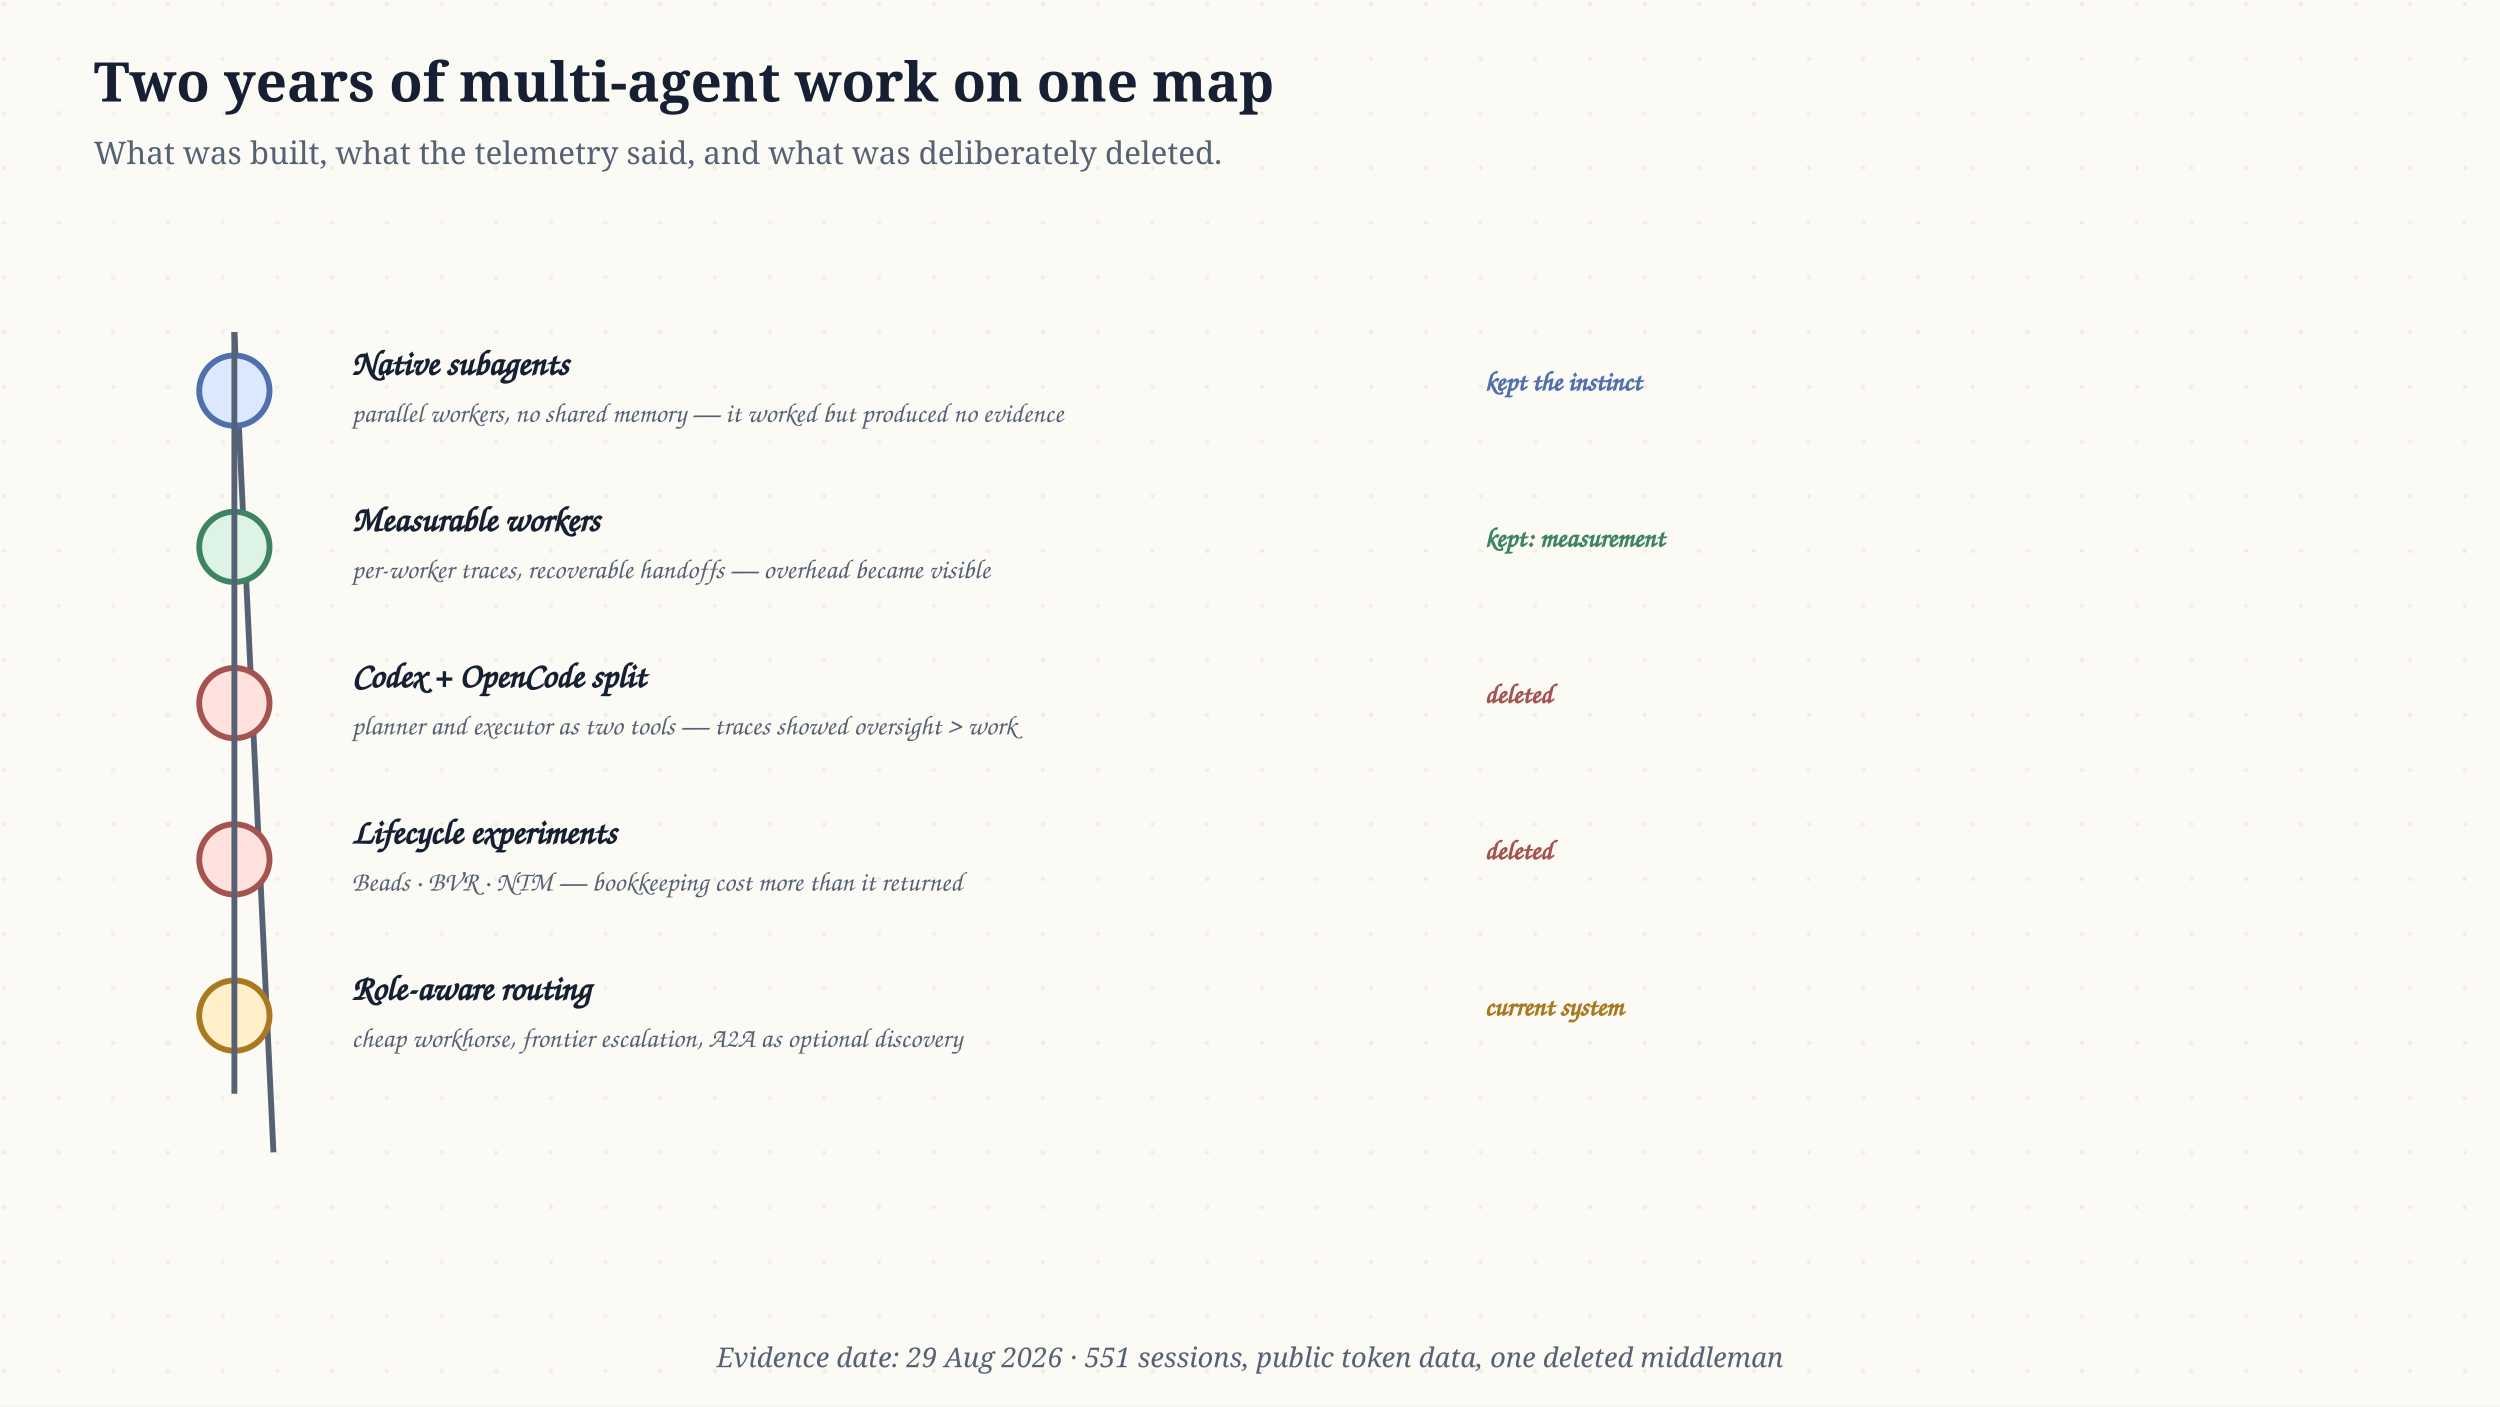
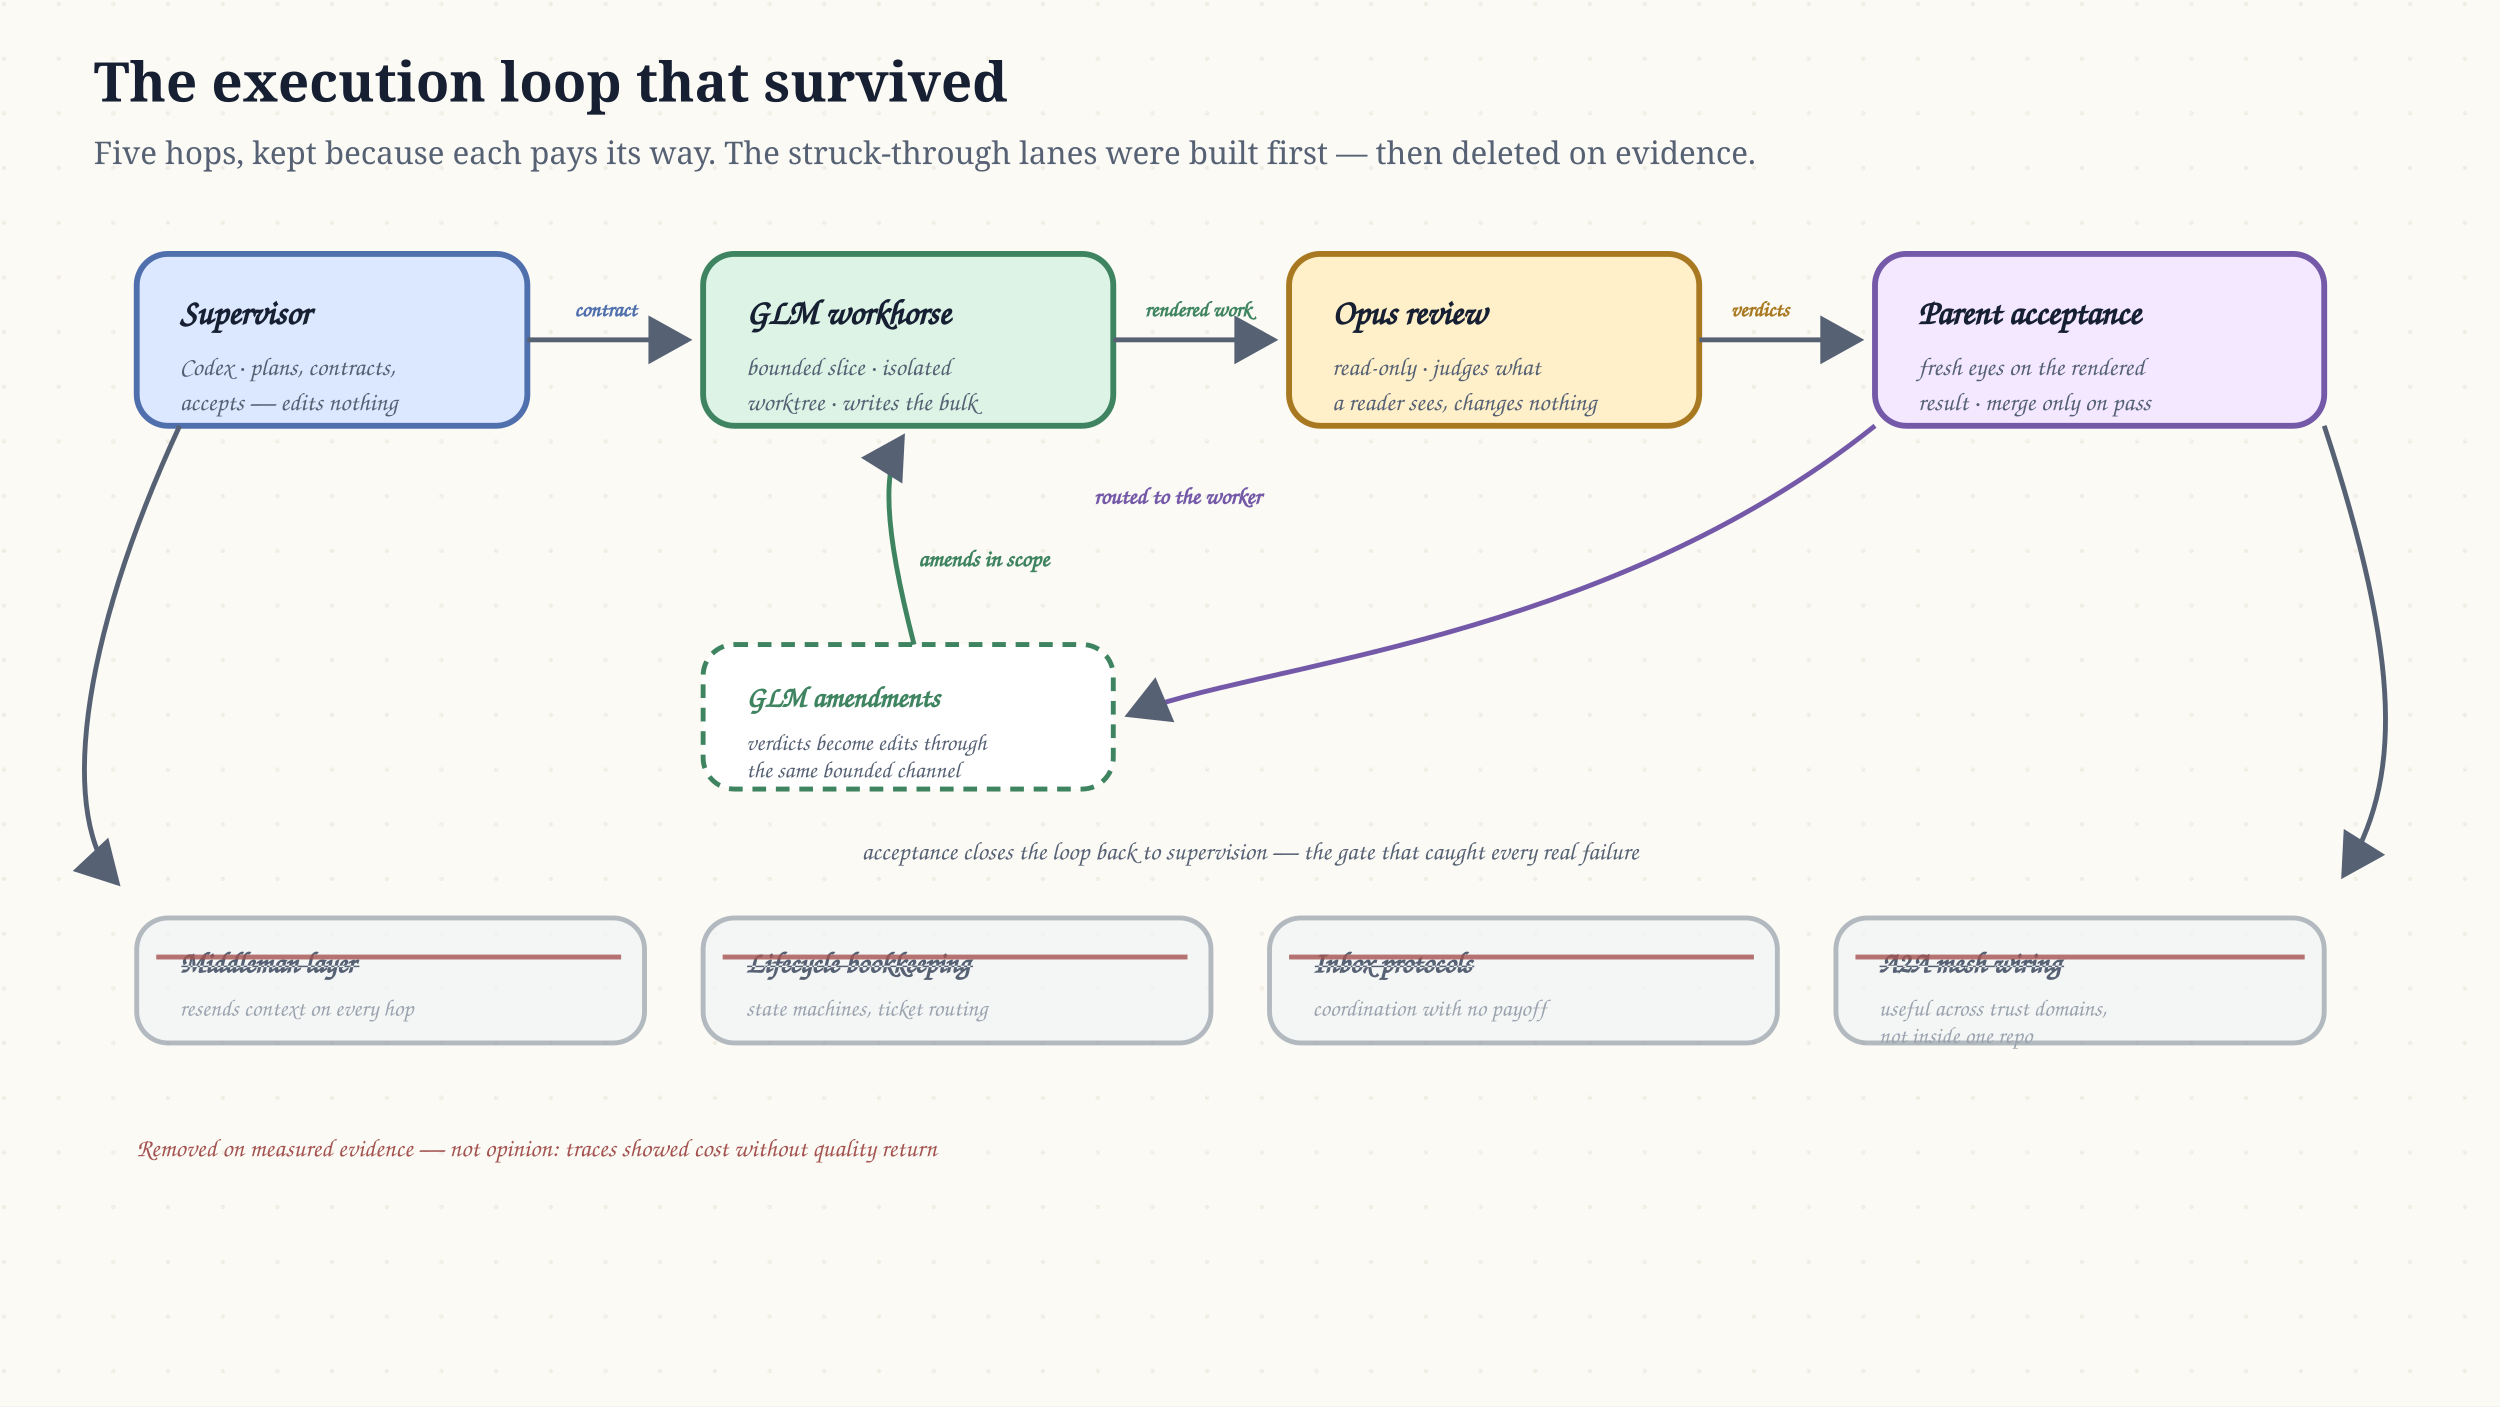
<svg xmlns="http://www.w3.org/2000/svg" viewBox="0 0 1280 720" role="img" aria-labelledby="t d">
  <defs>
    <pattern id="dots" width="28" height="28" patternUnits="userSpaceOnUse">
      <circle cx="2" cy="2" r="1.1" fill="#e7e2d5" />
    </pattern>
    <marker id="arrowEnd" markerWidth="10" markerHeight="10" refX="8" refY="5" orient="auto">
      <path d="M 0 0 L 9 5 L 0 10 z" fill="#566174" />
    </marker>
+     <marker id="arrowFade" markerWidth="10" markerHeight="10" refX="8" refY="5" orient="auto">
+       <path d="M 0 0 L 9 5 L 0 10 z" fill="#9aa3ae" />
+     </marker>
  </defs>
  <rect width="1280" height="720" fill="#fbfaf5" />
  <rect width="1280" height="720" fill="url(#dots)" opacity=".6" />
-   <text x="48" y="52" font-size="28" font-weight="700" fill="#172033" font-family="Georgia, serif">Two years of multi-agent work on one map</text>
-   <text x="48" y="84" font-size="16" fill="#566174" font-family="Georgia, serif">What was built, what the telemetry said, and what was deliberately deleted.</text>
-   <line x1="120" y1="170" x2="140" y2="590" stroke="#566174" stroke-width="3" />
-   <circle cx="120" cy="200" r="18" fill="#dce8ff" stroke="#4f6fad" stroke-width="3" />
-   <text x="180" y="192" font-size="18" font-weight="700" fill="#172033" font-family="Comic Sans MS, cursive">Native subagents</text>
-   <text x="180" y="216" font-size="14" fill="#566174" font-family="Comic Sans MS, cursive">parallel workers, no shared memory — it worked but produced no evidence</text>
-   <text x="760" y="200" font-size="14" font-weight="700" fill="#4f6fad" font-family="Comic Sans MS, cursive">kept the instinct</text>
-   <circle cx="120" cy="280" r="18" fill="#dcf3e5" stroke="#3f8460" stroke-width="3" />
-   <text x="180" y="272" font-size="18" font-weight="700" fill="#172033" font-family="Comic Sans MS, cursive">Measurable workers</text>
-   <text x="180" y="296" font-size="14" fill="#566174" font-family="Comic Sans MS, cursive">per-worker traces, recoverable handoffs — overhead became visible</text>
-   <text x="760" y="280" font-size="14" font-weight="700" fill="#3f8460" font-family="Comic Sans MS, cursive">kept: measurement</text>
-   <circle cx="120" cy="360" r="18" fill="#ffe1de" stroke="#a45350" stroke-width="3" />
-   <text x="180" y="352" font-size="18" font-weight="700" fill="#172033" font-family="Comic Sans MS, cursive">Codex + OpenCode split</text>
-   <text x="180" y="376" font-size="14" fill="#566174" font-family="Comic Sans MS, cursive">planner and executor as two tools — traces showed oversight &gt; work</text>
-   <text x="760" y="360" font-size="14" font-weight="700" fill="#a45350" font-family="Comic Sans MS, cursive">deleted</text>
-   <circle cx="120" cy="440" r="18" fill="#ffe1de" stroke="#a45350" stroke-width="3" />
-   <text x="180" y="432" font-size="18" font-weight="700" fill="#172033" font-family="Comic Sans MS, cursive">Lifecycle experiments</text>
-   <text x="180" y="456" font-size="14" fill="#566174" font-family="Comic Sans MS, cursive">Beads · BVR · NTM — bookkeeping cost more than it returned</text>
-   <text x="760" y="440" font-size="14" font-weight="700" fill="#a45350" font-family="Comic Sans MS, cursive">deleted</text>
-   <circle cx="120" cy="520" r="18" fill="#fff0c9" stroke="#a97921" stroke-width="3" />
-   <text x="180" y="512" font-size="18" font-weight="700" fill="#172033" font-family="Comic Sans MS, cursive">Role-aware routing</text>
-   <text x="180" y="536" font-size="14" fill="#566174" font-family="Comic Sans MS, cursive">cheap workhorse, frontier escalation, A2A as optional discovery</text>
-   <text x="760" y="520" font-size="14" font-weight="700" fill="#a97921" font-family="Comic Sans MS, cursive">current system</text>
-   <line x1="120" y1="170" x2="120" y2="560" stroke="#566174" stroke-width="3" />
-   <text x="640" y="700" text-anchor="middle" font-size="14" font-style="italic" fill="#566174" font-family="Georgia, serif">Evidence date: 29 Aug 2026 · 551 sessions, public token data, one deleted middleman</text>
+   <text x="48" y="52" font-size="28" font-weight="700" fill="#172033" font-family="Georgia, serif">The execution loop that survived</text>
+   <text x="48" y="84" font-size="16" fill="#566174" font-family="Georgia, serif">Five hops, kept because each pays its way. The struck-through lanes were built first — then deleted on evidence.</text>
+   <rect x="70" y="130" width="200" height="88" rx="16" fill="#dce8ff" stroke="#4f6fad" stroke-width="3" />
+   <text x="92" y="166" font-size="18" font-weight="700" fill="#172033" font-family="Comic Sans MS, cursive">Supervisor</text>
+   <text x="92" y="192" font-size="13" fill="#566174" font-family="Comic Sans MS, cursive">Codex · plans, contracts,</text>
+   <text x="92" y="210" font-size="13" fill="#566174" font-family="Comic Sans MS, cursive">accepts — edits nothing</text>
+   <rect x="360" y="130" width="210" height="88" rx="16" fill="#dcf3e5" stroke="#3f8460" stroke-width="3" />
+   <text x="382" y="166" font-size="18" font-weight="700" fill="#172033" font-family="Comic Sans MS, cursive">GLM workhorse</text>
+   <text x="382" y="192" font-size="13" fill="#566174" font-family="Comic Sans MS, cursive">bounded slice · isolated</text>
+   <text x="382" y="210" font-size="13" fill="#566174" font-family="Comic Sans MS, cursive">worktree · writes the bulk</text>
+   <rect x="660" y="130" width="210" height="88" rx="16" fill="#fff0c9" stroke="#a97921" stroke-width="3" />
+   <text x="682" y="166" font-size="18" font-weight="700" fill="#172033" font-family="Comic Sans MS, cursive">Opus review</text>
+   <text x="682" y="192" font-size="13" fill="#566174" font-family="Comic Sans MS, cursive">read-only · judges what</text>
+   <text x="682" y="210" font-size="13" fill="#566174" font-family="Comic Sans MS, cursive">a reader sees, changes nothing</text>
+   <rect x="960" y="130" width="230" height="88" rx="16" fill="#f3e8ff" stroke="#7459a8" stroke-width="3" />
+   <text x="982" y="166" font-size="18" font-weight="700" fill="#172033" font-family="Comic Sans MS, cursive">Parent acceptance</text>
+   <text x="982" y="192" font-size="13" fill="#566174" font-family="Comic Sans MS, cursive">fresh eyes on the rendered</text>
+   <text x="982" y="210" font-size="13" fill="#566174" font-family="Comic Sans MS, cursive">result · merge only on pass</text>
+   <rect x="360" y="330" width="210" height="74" rx="16" fill="#fff" stroke="#3f8460" stroke-width="2.5" stroke-dasharray="7 5" />
+   <text x="382" y="362" font-size="15" font-weight="700" fill="#3f8460" font-family="Comic Sans MS, cursive">GLM amendments</text>
+   <text x="382" y="384" font-size="12" fill="#566174" font-family="Comic Sans MS, cursive">verdicts become edits through</text>
+   <text x="382" y="398" font-size="12" fill="#566174" font-family="Comic Sans MS, cursive">the same bounded channel</text>
+   <path d="M 270 174 L 352 174" fill="none" stroke="#566174" stroke-width="2.5" marker-end="url(#arrowEnd)" />
+   <text x="294" y="162" font-size="11" font-weight="700" fill="#4f6fad" font-family="Comic Sans MS, cursive">contract</text>
+   <path d="M 570 174 L 652 174" fill="none" stroke="#566174" stroke-width="2.5" marker-end="url(#arrowEnd)" />
+   <text x="586" y="162" font-size="11" font-weight="700" fill="#3f8460" font-family="Comic Sans MS, cursive">rendered work</text>
+   <path d="M 870 174 L 952 174" fill="none" stroke="#566174" stroke-width="2.5" marker-end="url(#arrowEnd)" />
+   <text x="886" y="162" font-size="11" font-weight="700" fill="#a97921" font-family="Comic Sans MS, cursive">verdicts</text>
+   <path d="M 960 218 C 820 330, 640 340, 578 366" fill="none" stroke="#7459a8" stroke-width="2.5" marker-end="url(#arrowEnd)" />
+   <text x="560" y="258" font-size="12" font-weight="700" fill="#7459a8" font-family="Comic Sans MS, cursive">routed to the worker</text>
+   <path d="M 468 330 C 452 268, 452 240, 462 224" fill="none" stroke="#3f8460" stroke-width="2.5" marker-end="url(#arrowEnd)" />
+   <text x="470" y="290" font-size="12" font-weight="700" fill="#3f8460" font-family="Comic Sans MS, cursive">amends in scope</text>
+   <path d="M 92 218 C 40 330, 30 420, 60 452" fill="none" stroke="#566174" stroke-width="2.5" marker-end="url(#arrowEnd)" />
+   <path d="M 1190 218 C 1230 340, 1230 400, 1200 448" fill="none" stroke="#566174" stroke-width="2.5" marker-end="url(#arrowEnd)" />
+   <text x="640" y="440" text-anchor="middle" font-size="13" fill="#566174" font-family="Comic Sans MS, cursive">acceptance closes the loop back to supervision — the gate that caught every real failure</text>
+   <rect x="70" y="470" width="260" height="64" rx="16" fill="#f1f3f6" stroke="#9aa3ae" stroke-width="2.5" opacity=".75" />
+   <text x="92" y="498" font-size="15" font-weight="700" fill="#566174" font-family="Comic Sans MS, cursive" text-decoration="line-through">Middleman layer</text>
+   <text x="92" y="520" font-size="12" fill="#9aa3ae" font-family="Comic Sans MS, cursive">resends context on every hop</text>
+   <line x1="80" y1="490" x2="318" y2="490" stroke="#a45350" stroke-width="2.5" opacity=".8" />
+   <rect x="360" y="470" width="260" height="64" rx="16" fill="#f1f3f6" stroke="#9aa3ae" stroke-width="2.5" opacity=".75" />
+   <text x="382" y="498" font-size="15" font-weight="700" fill="#566174" font-family="Comic Sans MS, cursive" text-decoration="line-through">Lifecycle bookkeeping</text>
+   <text x="382" y="520" font-size="12" fill="#9aa3ae" font-family="Comic Sans MS, cursive">state machines, ticket routing</text>
+   <line x1="370" y1="490" x2="608" y2="490" stroke="#a45350" stroke-width="2.5" opacity=".8" />
+   <rect x="650" y="470" width="260" height="64" rx="16" fill="#f1f3f6" stroke="#9aa3ae" stroke-width="2.5" opacity=".75" />
+   <text x="672" y="498" font-size="15" font-weight="700" fill="#566174" font-family="Comic Sans MS, cursive" text-decoration="line-through">Inbox protocols</text>
+   <text x="672" y="520" font-size="12" fill="#9aa3ae" font-family="Comic Sans MS, cursive">coordination with no payoff</text>
+   <line x1="660" y1="490" x2="898" y2="490" stroke="#a45350" stroke-width="2.5" opacity=".8" />
+   <rect x="940" y="470" width="250" height="64" rx="16" fill="#f1f3f6" stroke="#9aa3ae" stroke-width="2.5" opacity=".75" />
+   <text x="962" y="498" font-size="15" font-weight="700" fill="#566174" font-family="Comic Sans MS, cursive" text-decoration="line-through">A2A mesh wiring</text>
+   <text x="962" y="520" font-size="12" fill="#9aa3ae" font-family="Comic Sans MS, cursive">useful across trust domains,</text>
+   <text x="962" y="534" font-size="12" fill="#9aa3ae" font-family="Comic Sans MS, cursive">not inside one repo</text>
+   <line x1="950" y1="490" x2="1180" y2="490" stroke="#a45350" stroke-width="2.5" opacity=".8" />
+   <text x="70" y="592" font-size="13" fill="#a45350" font-family="Comic Sans MS, cursive">Removed on measured evidence — not opinion: traces showed cost without quality return</text>
</svg>
